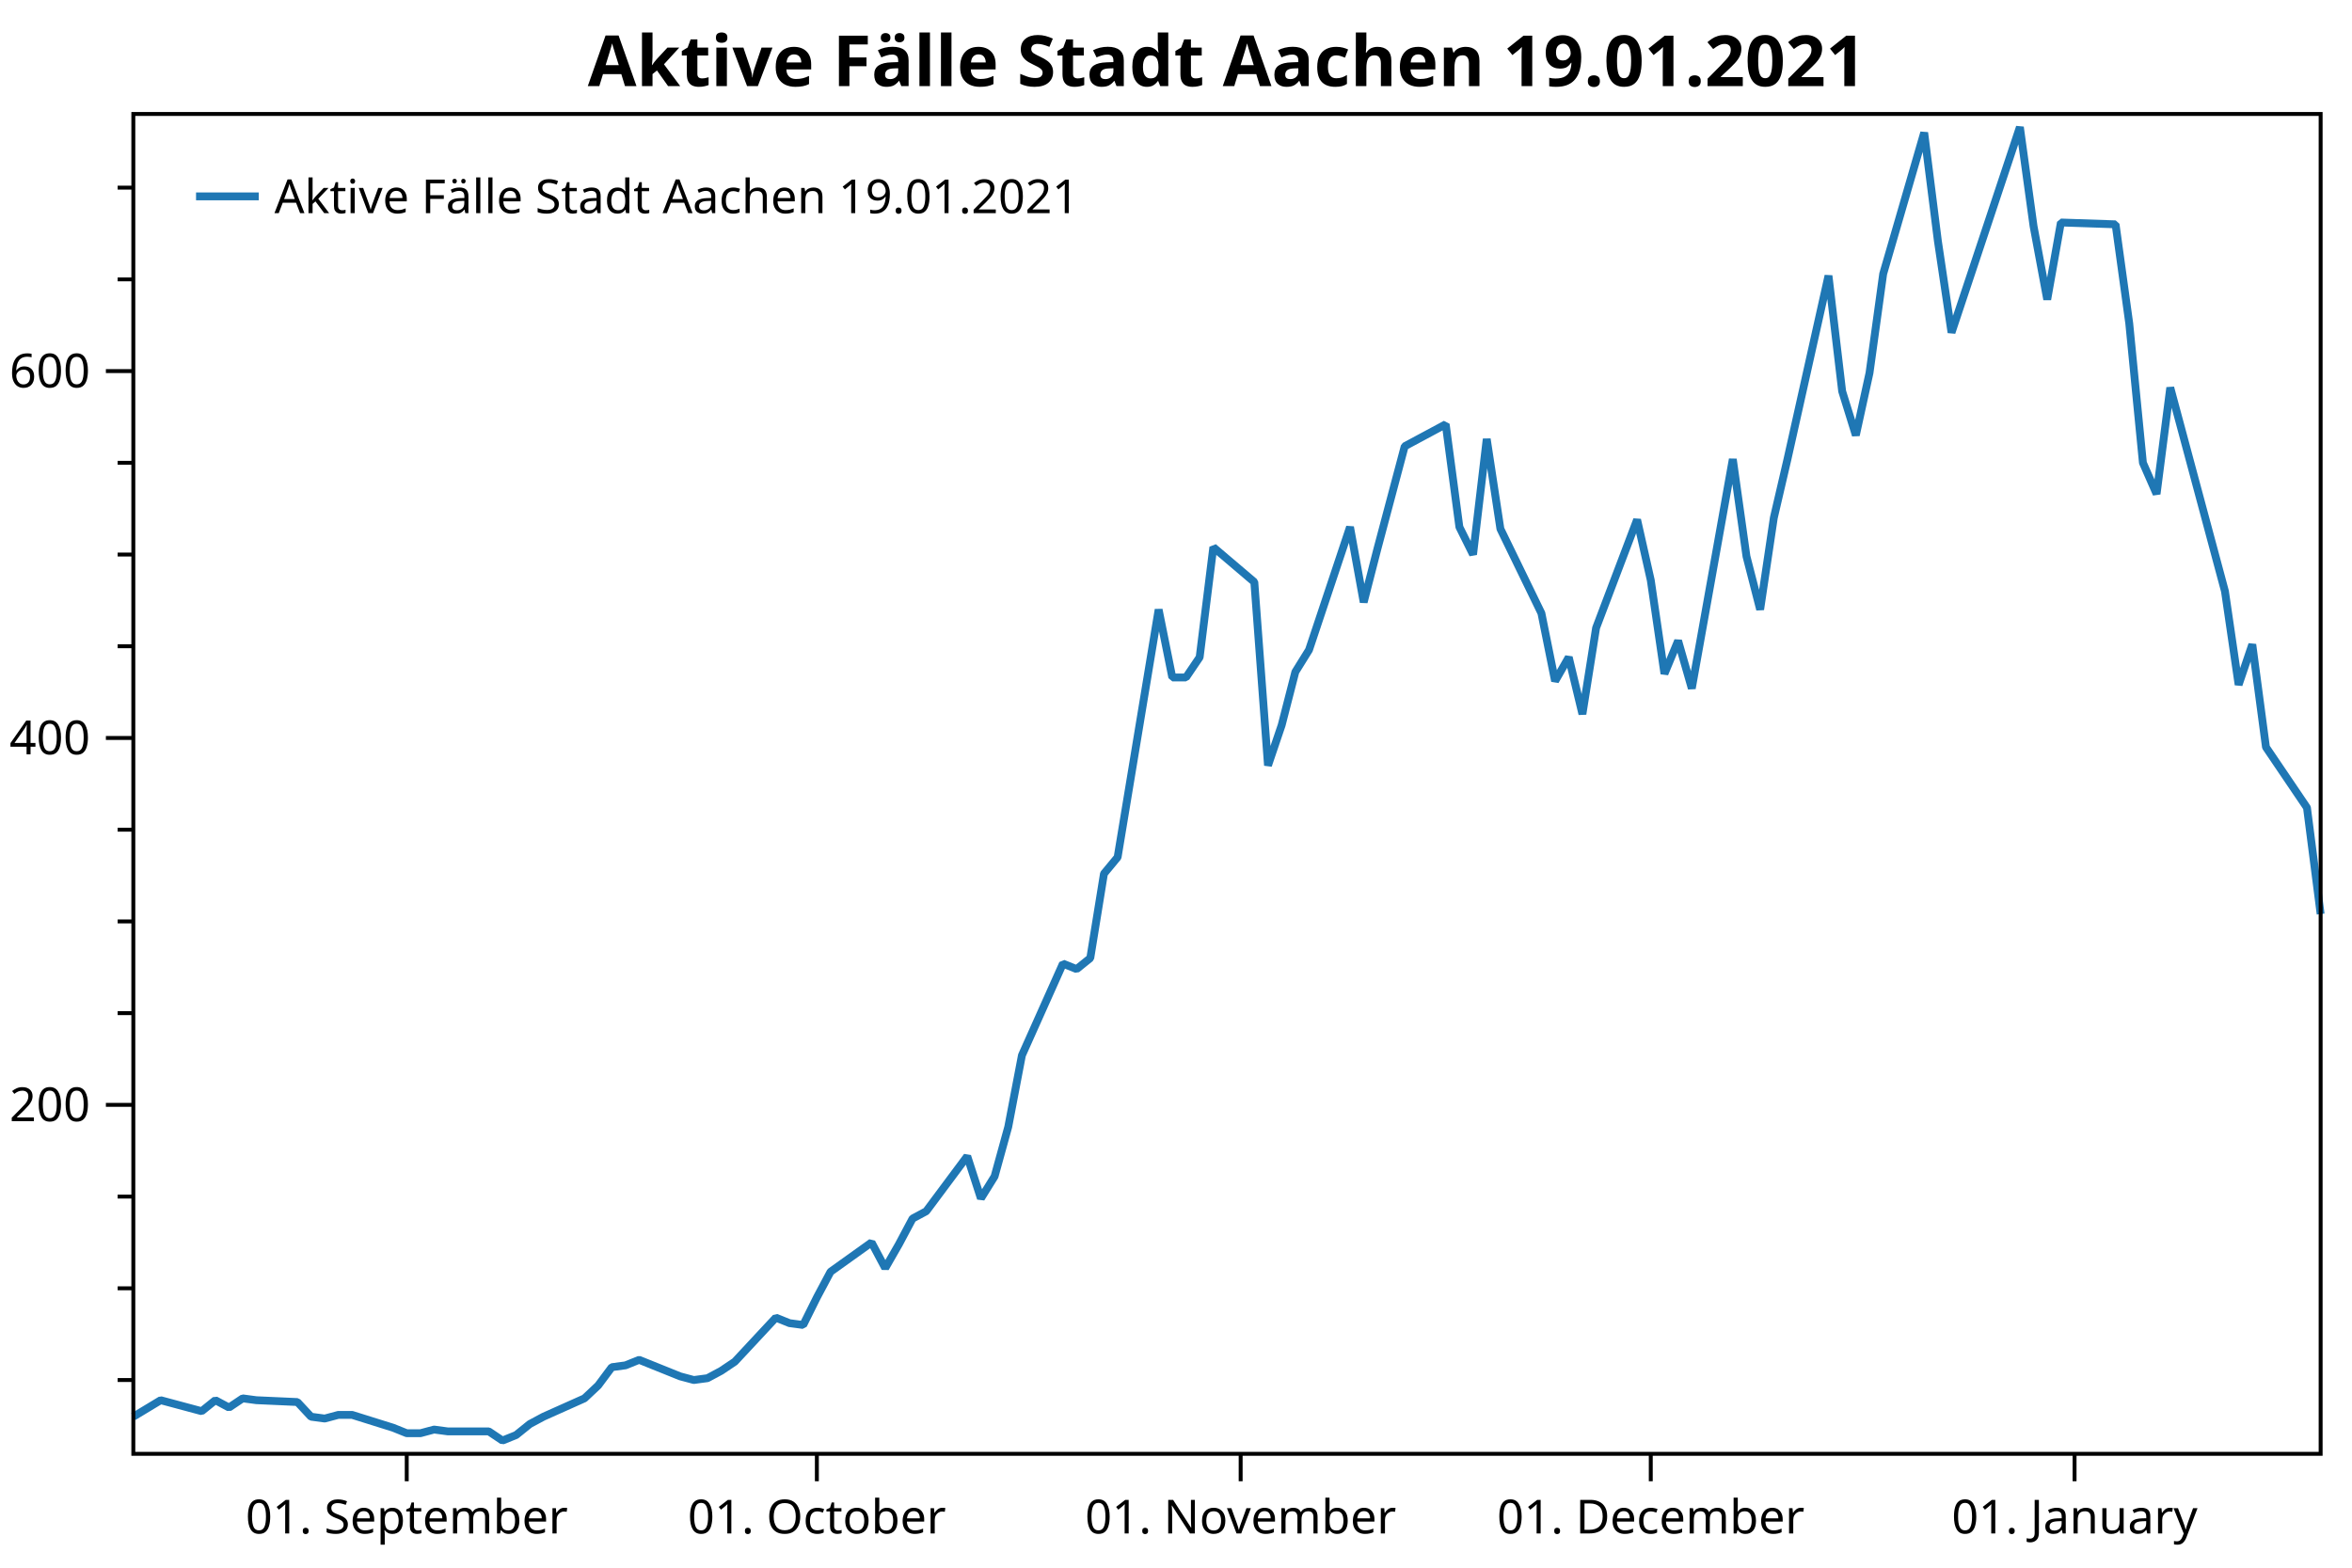
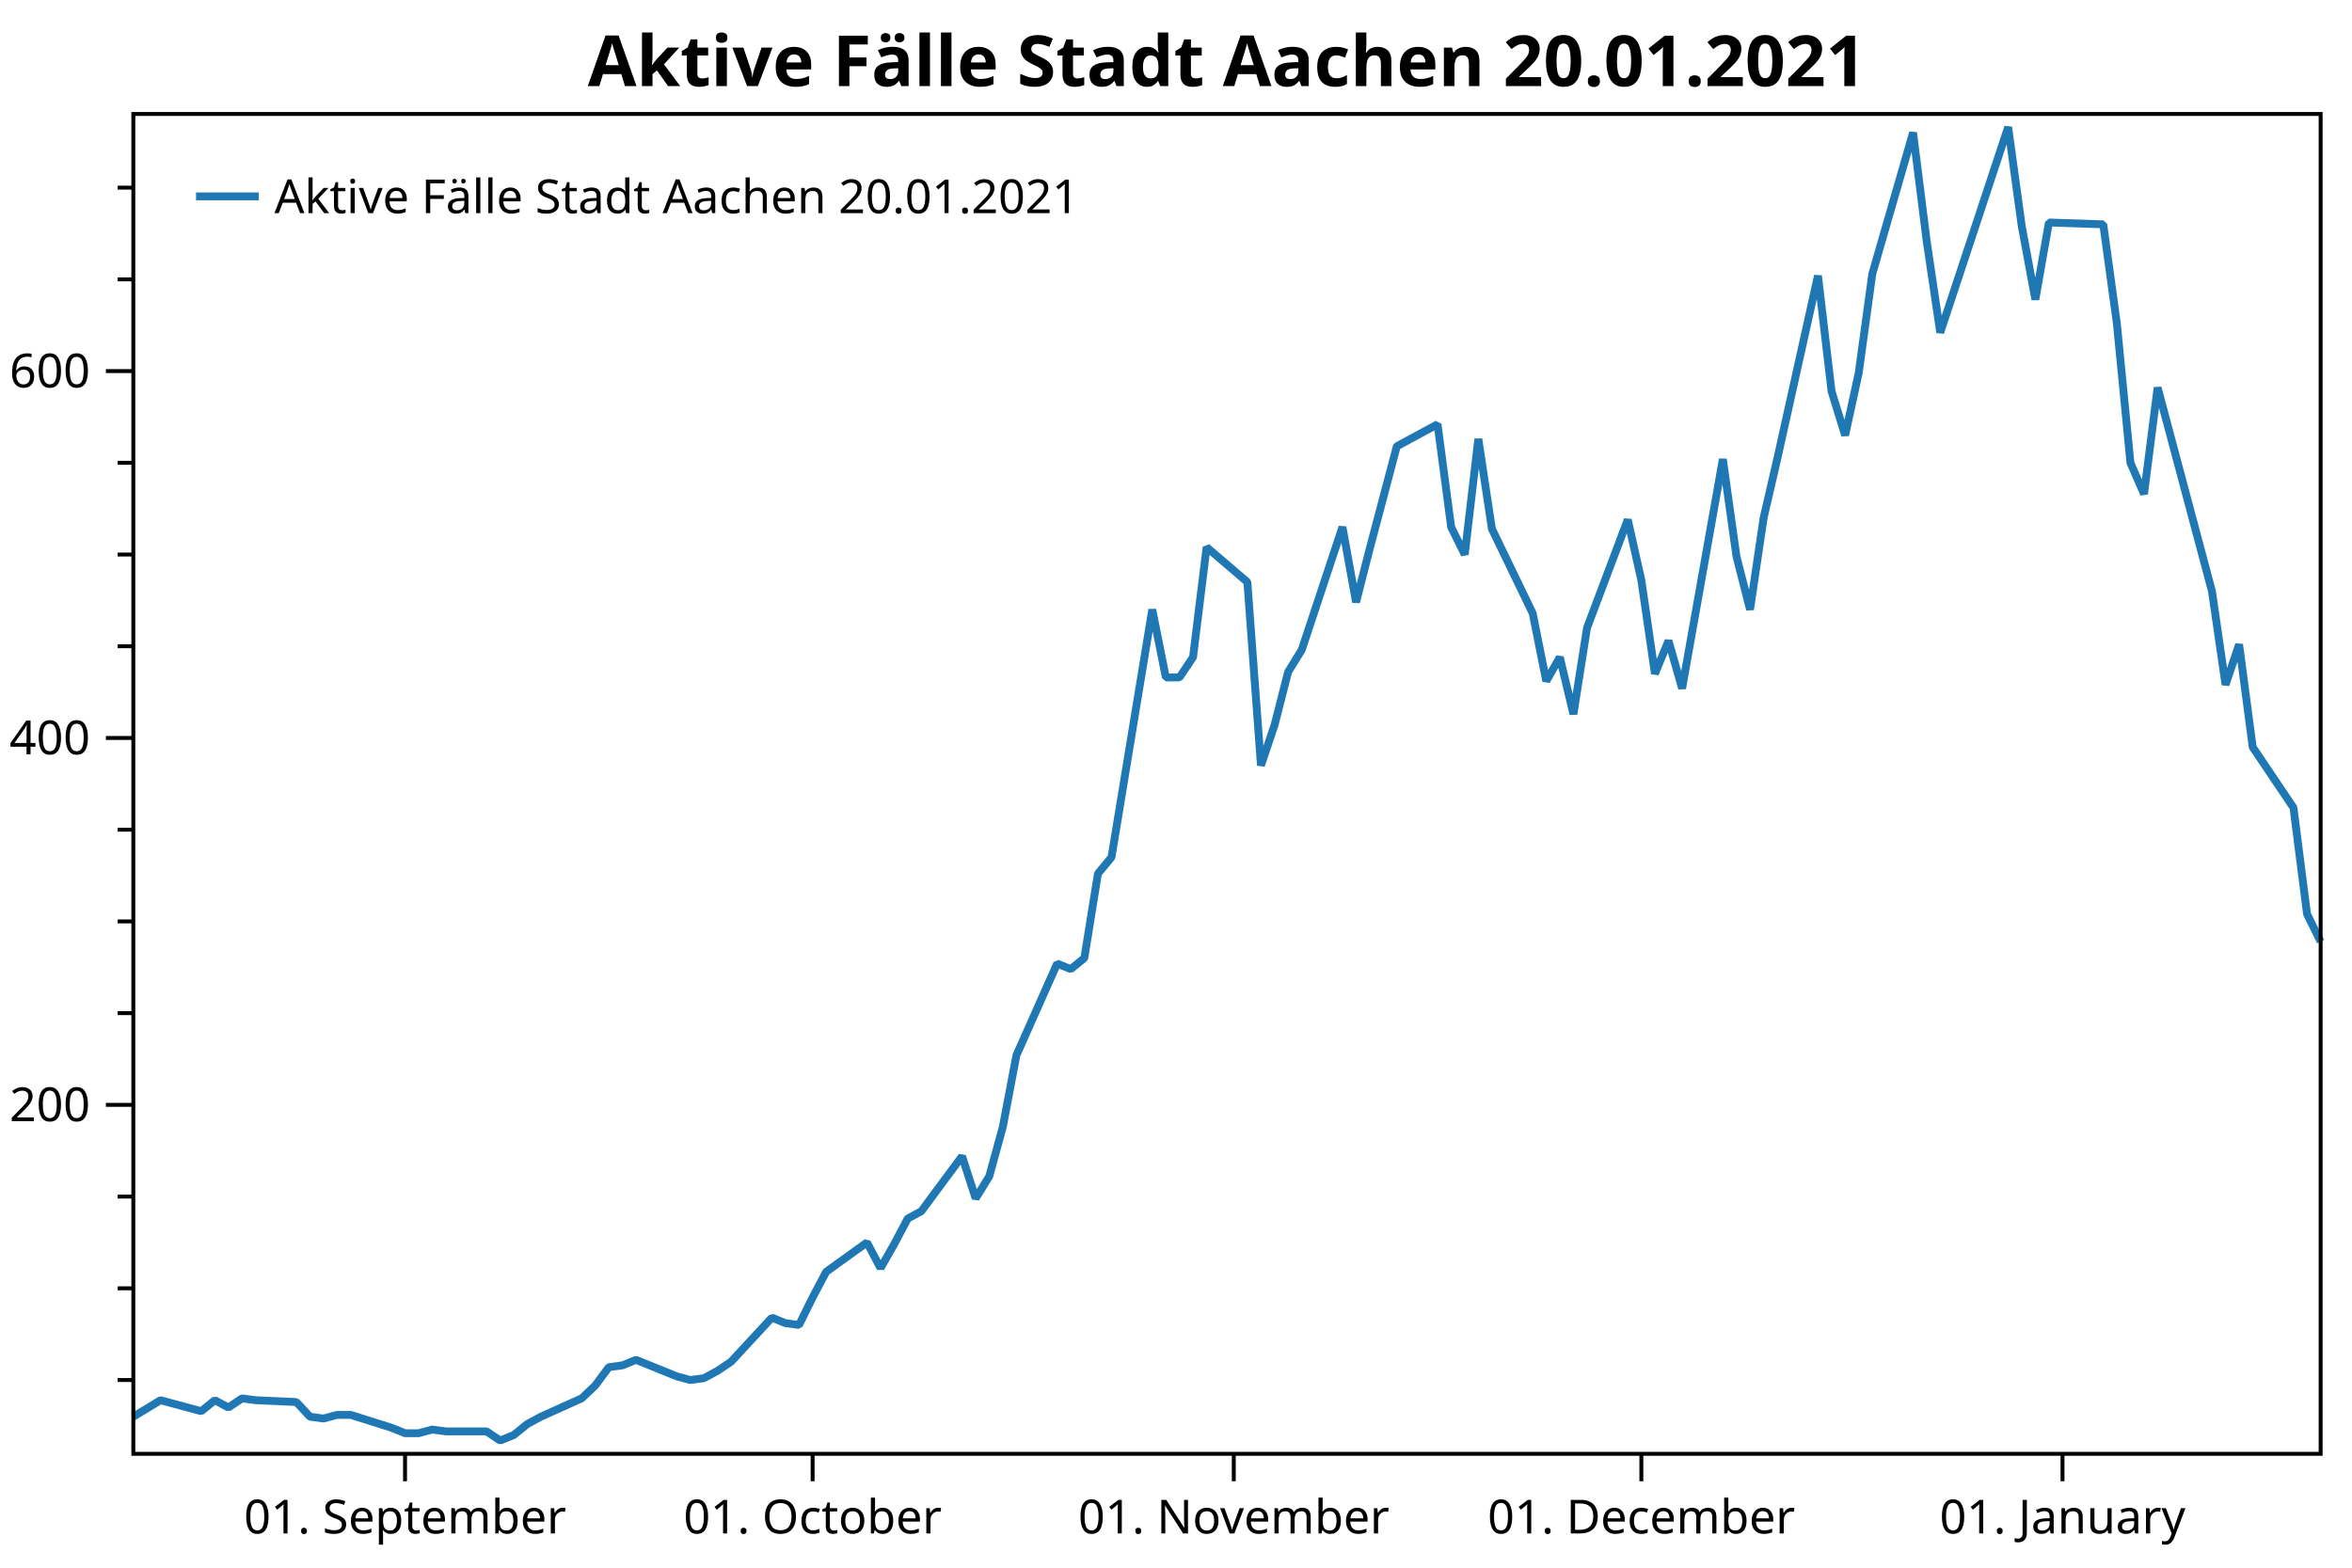
<svg xmlns="http://www.w3.org/2000/svg" width="600" height="400" version="1.1">
  <rect x="0" y="0" width="600" height="400" style="fill:rgb(255,255,255);stroke:none;" />
  <polyline points="34.012,352.116 30.012,352.116" style="fill:none;stroke:black;stroke-width:1" />
  <polyline points="34.012,328.713 30.012,328.713" style="fill:none;stroke:black;stroke-width:1" />
  <polyline points="34.012,305.31 30.012,305.31" style="fill:none;stroke:black;stroke-width:1" />
  <polyline points="34.012,258.504 30.012,258.504" style="fill:none;stroke:black;stroke-width:1" />
  <polyline points="34.012,235.101 30.012,235.101" style="fill:none;stroke:black;stroke-width:1" />
  <polyline points="34.012,211.698 30.012,211.698" style="fill:none;stroke:black;stroke-width:1" />
  <polyline points="34.012,164.892 30.012,164.892" style="fill:none;stroke:black;stroke-width:1" />
  <polyline points="34.012,141.489 30.012,141.489" style="fill:none;stroke:black;stroke-width:1" />
  <polyline points="34.012,118.086 30.012,118.086" style="fill:none;stroke:black;stroke-width:1" />
  <polyline points="34.012,71.28 30.012,71.28" style="fill:none;stroke:black;stroke-width:1" />
  <polyline points="34.012,47.877 30.012,47.877" style="fill:none;stroke:black;stroke-width:1" />
  <text dominant-baseline="middle" text-anchor="end" transform="translate(23.012,281.9071)" font-family="Segoe UI" font-size="12" font-weight="400" fill="black">200</text>
  <text dominant-baseline="middle" text-anchor="end" transform="translate(23.012,188.295)" font-family="Segoe UI" font-size="12" font-weight="400" fill="black">400</text>
  <text dominant-baseline="middle" text-anchor="end" transform="translate(23.012,94.6829)" font-family="Segoe UI" font-size="12" font-weight="400" fill="black">600</text>
  <polyline points="34.012,281.907 27.012,281.907" style="fill:none;stroke:black;stroke-width:1" />
  <polyline points="34.012,188.295 27.012,188.295" style="fill:none;stroke:black;stroke-width:1" />
  <polyline points="34.012,94.683 27.012,94.683" style="fill:none;stroke:black;stroke-width:1" />
-   <text dominant-baseline="hanging" text-anchor="middle" transform="translate(103.7605,381.947)" font-family="Segoe UI" font-size="12" font-weight="400" fill="black">01. September</text>
-   <text dominant-baseline="hanging" text-anchor="middle" transform="translate(208.3833,381.947)" font-family="Segoe UI" font-size="12" font-weight="400" fill="black">01. October</text>
-   <text dominant-baseline="hanging" text-anchor="middle" transform="translate(316.4934,381.947)" font-family="Segoe UI" font-size="12" font-weight="400" fill="black">01. November</text>
-   <text dominant-baseline="hanging" text-anchor="middle" transform="translate(421.1162,381.947)" font-family="Segoe UI" font-size="12" font-weight="400" fill="black">01. December</text>
-   <text dominant-baseline="hanging" text-anchor="middle" transform="translate(529.2264,381.947)" font-family="Segoe UI" font-size="12" font-weight="400" fill="black">01. January</text>
-   <polyline points="103.76,370.947 103.76,377.947" style="fill:none;stroke:black;stroke-width:1" />
-   <polyline points="208.383,370.947 208.383,377.947" style="fill:none;stroke:black;stroke-width:1" />
-   <polyline points="316.493,370.947 316.493,377.947" style="fill:none;stroke:black;stroke-width:1" />
-   <polyline points="421.116,370.947 421.116,377.947" style="fill:none;stroke:black;stroke-width:1" />
-   <polyline points="529.226,370.947 529.226,377.947" style="fill:none;stroke:black;stroke-width:1" />
-   <polyline points="34.012,361.477 40.987,357.265 51.449,360.073 54.937,357.265 58.424,359.137 61.911,356.797 65.399,357.265 75.861,357.733 79.349,361.477 82.836,361.945 86.323,361.009 89.811,361.009 100.273,364.286 103.76,365.69 107.248,365.69 110.735,364.754 114.223,365.222 124.685,365.222 128.173,367.562 131.66,366.158 135.147,363.35 138.635,361.477 149.097,356.797 152.584,353.52 156.072,348.84 159.559,348.372 163.047,346.967 173.509,351.18 176.996,352.116 180.484,351.648 183.971,349.776 187.459,347.436 197.921,336.202 201.408,337.606 204.896,338.074 208.383,331.053 211.871,324.501 222.333,317.012 225.82,323.565 229.308,317.48 232.795,310.927 236.283,309.055 246.745,295.013 250.232,305.778 253.72,300.161 257.207,287.524 260.695,269.269 271.157,245.866 274.644,247.271 278.132,244.462 281.619,222.931 285.107,218.719 295.569,155.531 299.056,172.849 302.544,172.849 306.031,167.7 309.519,139.617 319.981,148.51 323.468,195.316 326.956,185.019 330.443,171.445 333.931,165.828 344.393,134.468 347.88,153.659 351.368,140.085 358.342,113.873 368.805,108.257 372.292,134.468 375.78,141.489 379.267,112.001 382.755,134.936 393.217,156.467 396.704,173.785 400.192,167.7 403.679,182.21 407.166,160.211 417.629,132.596 421.116,148.042 424.604,171.913 428.091,163.488 431.579,175.657 442.041,117.15 445.528,141.957 449.016,155.531 452.503,132.128 455.99,117.15 466.453,70.344 469.94,99.832 473.428,111.065 476.915,95.151 480.402,69.876 490.865,33.835 494.352,61.451 497.839,84.854 515.277,32.431 518.764,57.706 522.251,76.428 525.739,56.77 539.689,57.238 543.176,82.513 546.663,118.086 550.151,126.043 553.638,98.895 567.588,150.85 571.076,174.721 574.563,164.424 578.05,190.635 588.513,206.081 592,233.229" style="fill:none;stroke:rgb(31,119,180);stroke-width:2;stroke-linejoin:bevel" />
-   <text dominant-baseline="hanging" text-anchor="middle" transform="translate(313.006,8)" font-family="Segoe UI" font-size="18" font-weight="700" fill="black">Aktive Fälle Stadt Aachen 19.01.2021</text>
+   <text dominant-baseline="hanging" text-anchor="middle" transform="translate(103.3273,381.947)" font-family="Segoe UI" font-size="12" font-weight="400" fill="black">01. September</text>
+   <text dominant-baseline="hanging" text-anchor="middle" transform="translate(207.3002,381.947)" font-family="Segoe UI" font-size="12" font-weight="400" fill="black">01. October</text>
+   <text dominant-baseline="hanging" text-anchor="middle" transform="translate(314.7389,381.947)" font-family="Segoe UI" font-size="12" font-weight="400" fill="black">01. November</text>
+   <text dominant-baseline="hanging" text-anchor="middle" transform="translate(418.7118,381.947)" font-family="Segoe UI" font-size="12" font-weight="400" fill="black">01. December</text>
+   <text dominant-baseline="hanging" text-anchor="middle" transform="translate(526.1505,381.947)" font-family="Segoe UI" font-size="12" font-weight="400" fill="black">01. January</text>
+   <polyline points="103.327,370.947 103.327,377.947" style="fill:none;stroke:black;stroke-width:1" />
+   <polyline points="207.3,370.947 207.3,377.947" style="fill:none;stroke:black;stroke-width:1" />
+   <polyline points="314.739,370.947 314.739,377.947" style="fill:none;stroke:black;stroke-width:1" />
+   <polyline points="418.712,370.947 418.712,377.947" style="fill:none;stroke:black;stroke-width:1" />
+   <polyline points="526.15,370.947 526.15,377.947" style="fill:none;stroke:black;stroke-width:1" />
+   <polyline points="34.012,361.477 40.944,357.265 51.341,360.073 54.807,357.265 58.272,359.137 61.738,356.797 65.204,357.265 75.601,357.733 79.067,361.477 82.533,361.945 85.999,361.009 89.464,361.009 99.862,364.286 103.327,365.69 106.793,365.69 110.259,364.754 113.725,365.222 124.122,365.222 127.588,367.562 131.053,366.158 134.519,363.35 137.985,361.477 148.382,356.797 151.848,353.52 155.314,348.84 158.78,348.372 162.245,346.967 172.643,351.18 176.108,352.116 179.574,351.648 183.04,349.776 186.506,347.436 196.903,336.202 200.369,337.606 203.834,338.074 207.3,331.053 210.766,324.501 221.163,317.012 224.629,323.565 228.095,317.48 231.56,310.927 235.026,309.055 245.424,295.013 248.889,305.778 252.355,300.161 255.821,287.524 259.287,269.269 269.684,245.866 273.15,247.271 276.615,244.462 280.081,222.931 283.547,218.719 293.944,155.531 297.41,172.849 300.876,172.849 304.342,167.7 307.807,139.617 318.205,148.51 321.67,195.316 325.136,185.019 328.602,171.445 332.068,165.828 342.465,134.468 345.931,153.659 349.397,140.085 356.328,113.873 366.725,108.257 370.191,134.468 373.657,141.489 377.123,112.001 380.588,134.936 390.986,156.467 394.452,173.785 397.917,167.7 401.383,182.21 404.849,160.211 415.246,132.596 418.712,148.042 422.178,171.913 425.643,163.488 429.109,175.657 439.506,117.15 442.972,141.957 446.438,155.531 449.904,132.128 453.369,117.15 463.767,70.344 467.233,99.832 470.698,111.065 474.164,95.151 477.63,69.876 488.027,33.835 491.493,61.451 494.959,84.854 512.287,32.431 515.753,57.706 519.219,76.428 522.685,56.77 536.548,57.238 540.014,82.513 543.479,118.086 546.945,126.043 550.411,98.895 564.274,150.85 567.74,174.721 571.205,164.424 574.671,190.635 585.068,206.081 588.534,233.229 592,240.25" style="fill:none;stroke:rgb(31,119,180);stroke-width:2;stroke-linejoin:bevel" />
+   <text dominant-baseline="hanging" text-anchor="middle" transform="translate(313.006,8)" font-family="Segoe UI" font-size="18" font-weight="700" fill="black">Aktive Fälle Stadt Aachen 20.01.2021</text>
  <polygon points="34.012,29.079 592,29.079 592,370.947 34.012,370.947" style="fill:none;stroke:black;stroke-width:1" />
  <polygon points="42.012,37.08 228.483,37.08 228.483,63.133 42.012,63.133" style="fill:none;stroke:none;" />
-   <text dominant-baseline="hanging" text-anchor="start" transform="translate(70.012,45.0795)" font-family="Segoe UI" font-size="12" font-weight="400" fill="black">Aktive Fälle Stadt Aachen 19.01.2021</text>
+   <text dominant-baseline="hanging" text-anchor="start" transform="translate(70.012,45.0795)" font-family="Segoe UI" font-size="12" font-weight="400" fill="black">Aktive Fälle Stadt Aachen 20.01.2021</text>
  <polyline points="50.012,50.106 66.012,50.106" style="fill:none;stroke:rgb(31,119,180);stroke-width:2" />
</svg>
